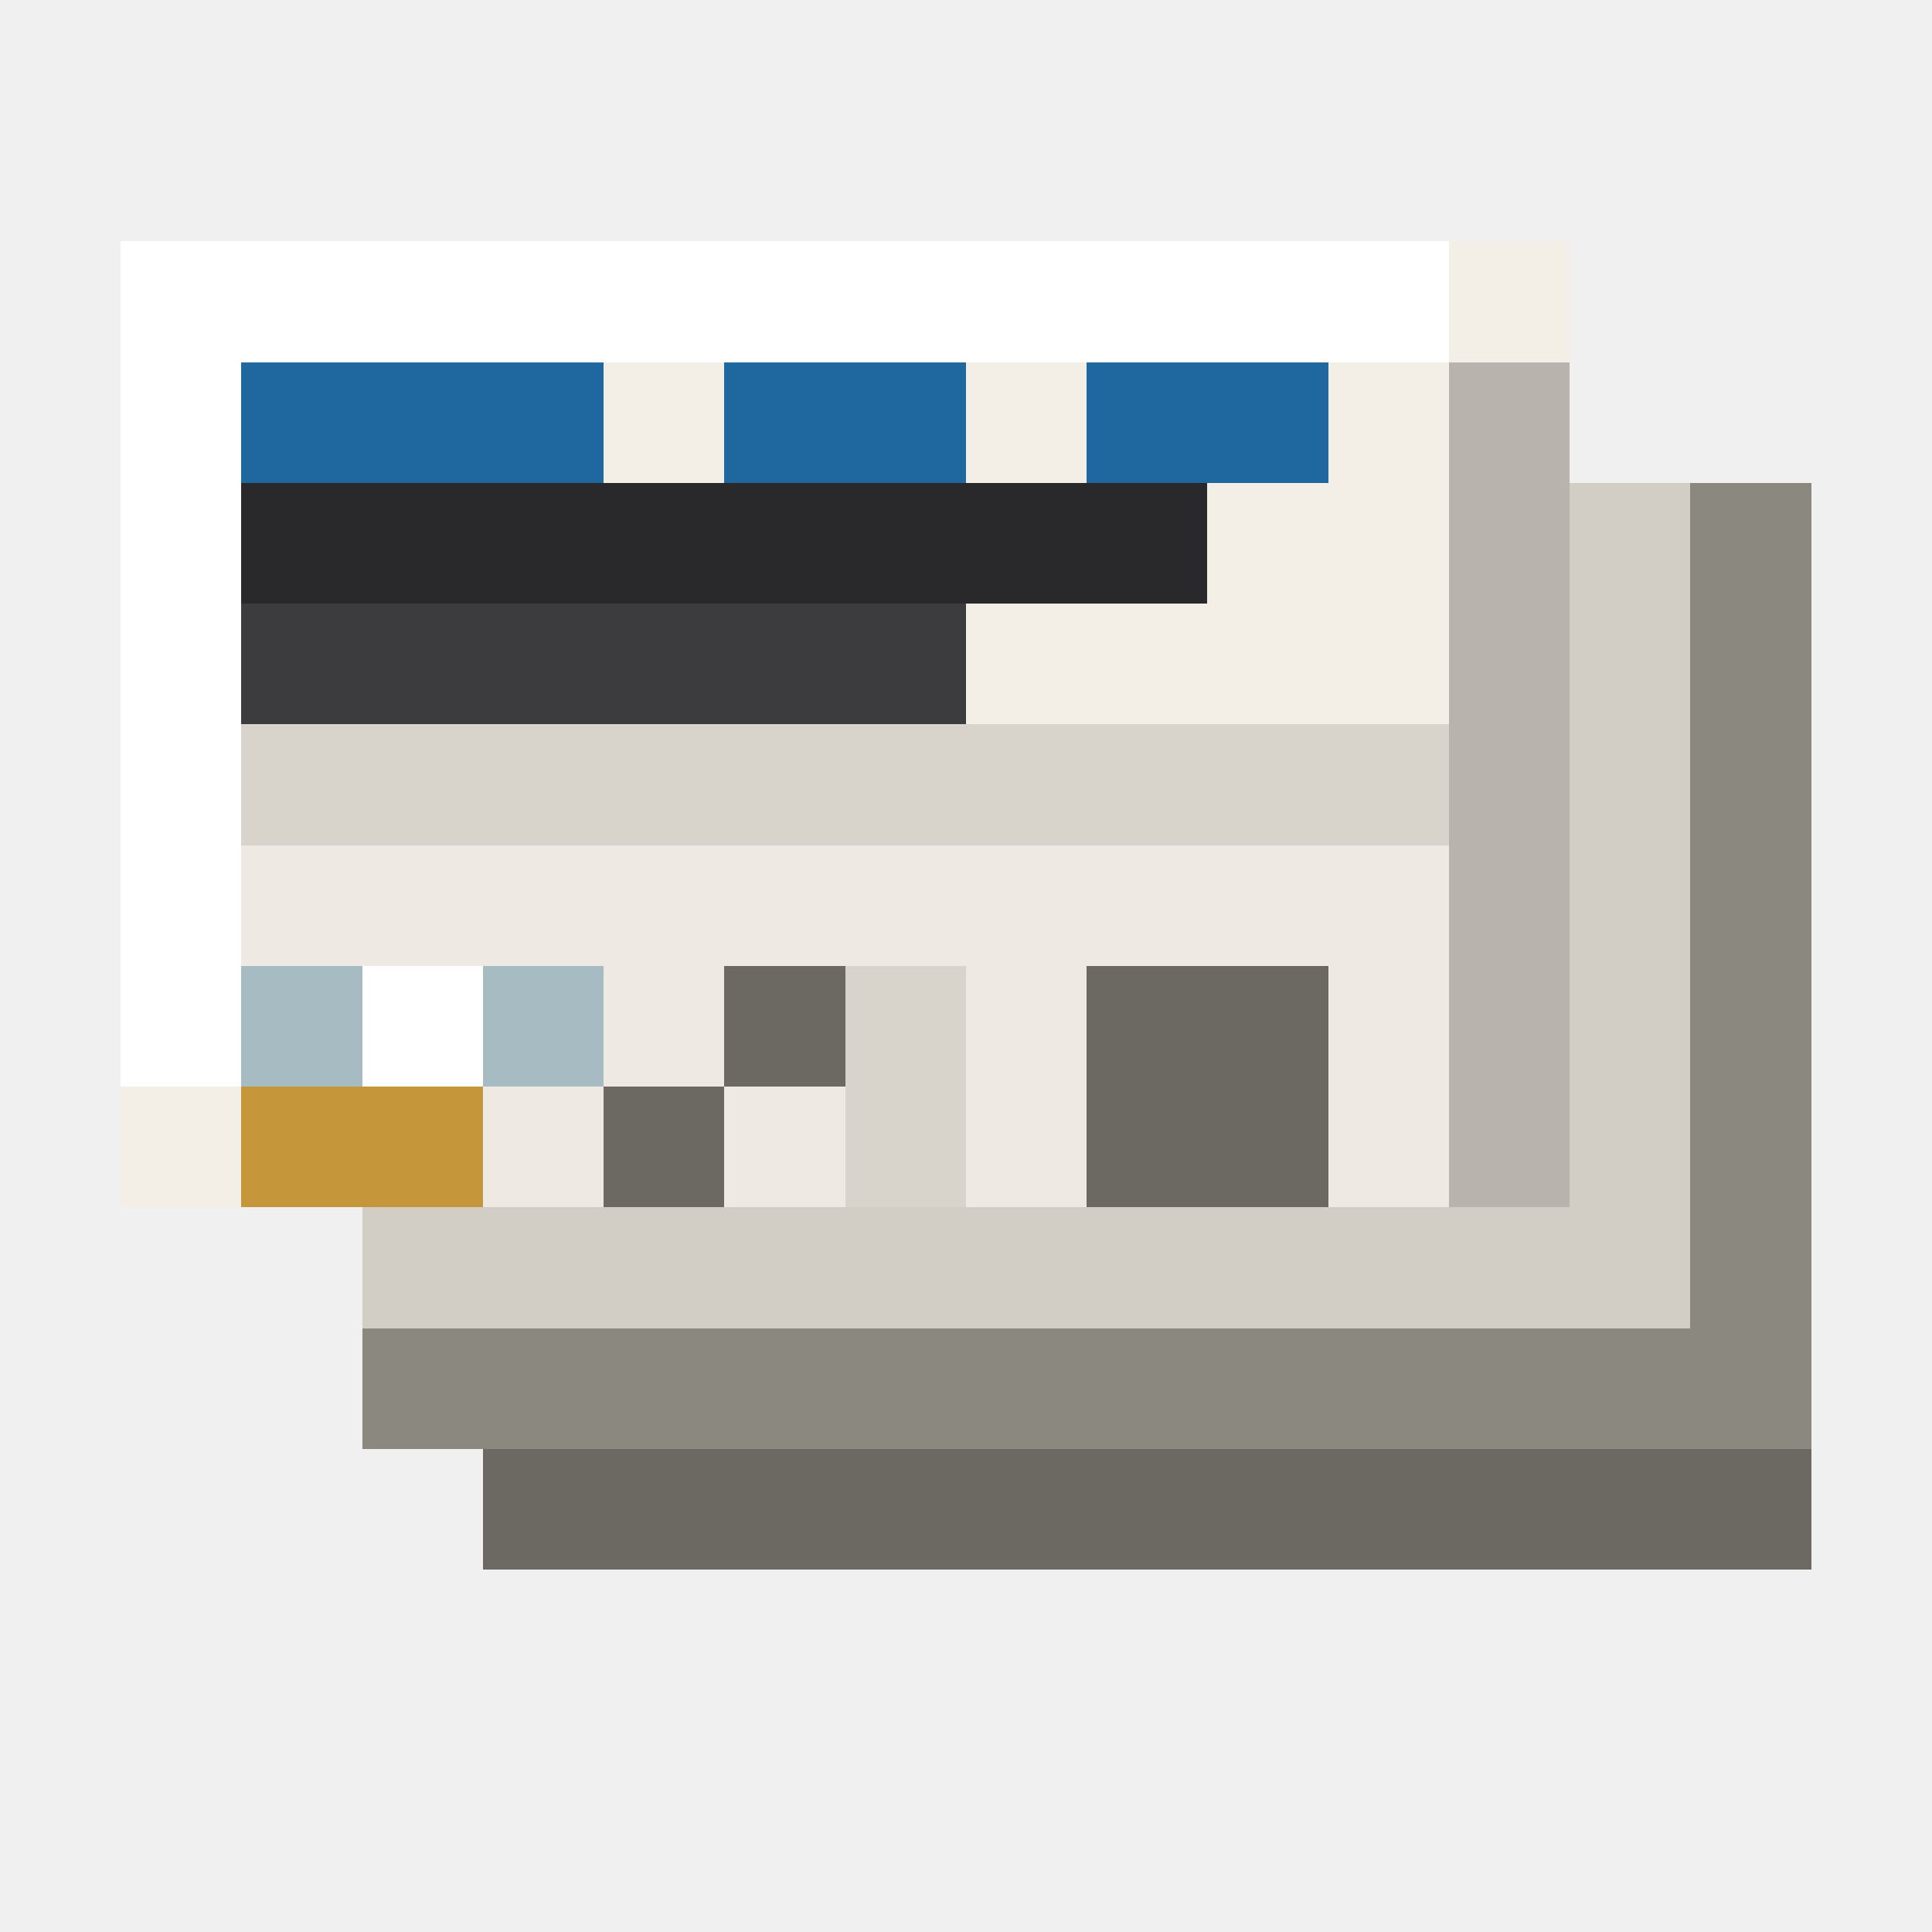
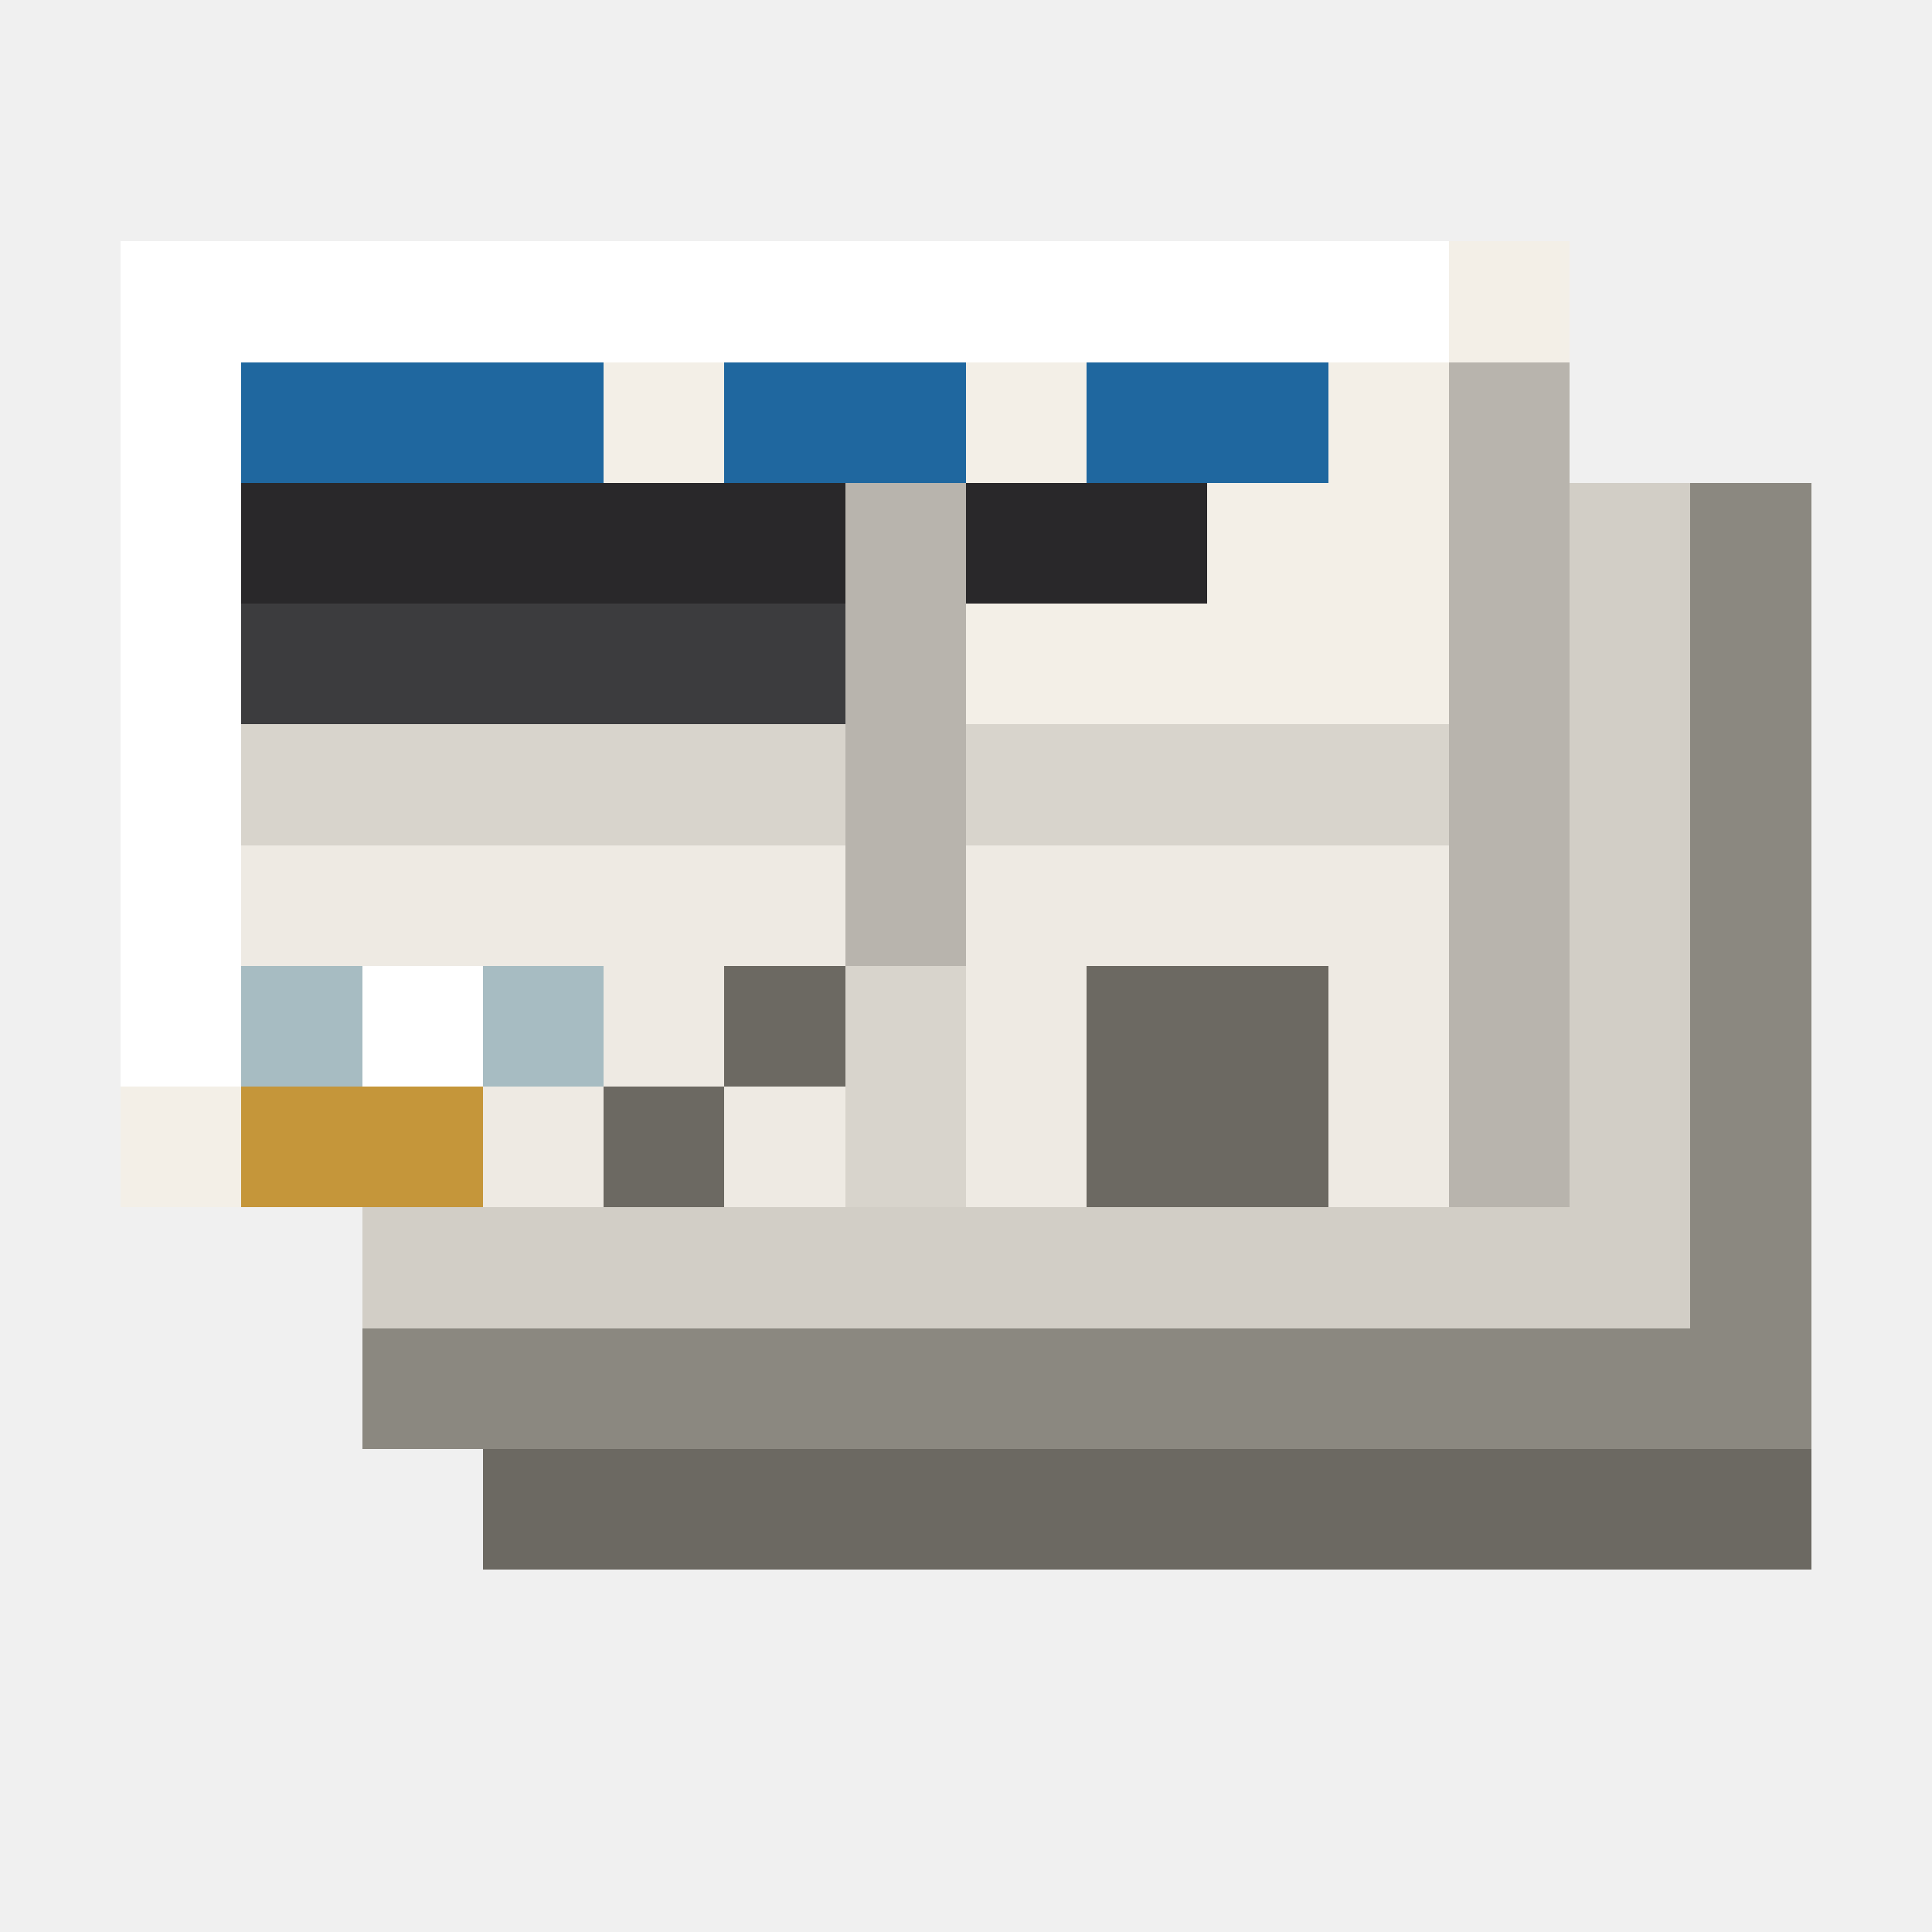
<svg xmlns="http://www.w3.org/2000/svg" viewBox="0 0 16 16" shape-rendering="crispEdges" data-m98-concept="understandingfafsa" data-m98-grid="16">
  <rect fill="#6c6962" x="4" y="5" width="11" height="8" />
  <rect fill="#8b8880" x="3" y="4" width="12" height="8" />
  <rect fill="#d2cec6" x="3" y="4" width="11" height="7" />
  <rect fill="#f3efe7" x="1" y="2" width="12" height="8" />
  <rect fill="#ffffff" x="1" y="2" width="11" height="1" />
  <rect fill="#ffffff" x="1" y="2" width="1" height="7" />
  <rect fill="#b8b4ad" x="12" y="3" width="1" height="7" />
  <rect fill="#b8b4ad" x="2" y="9" width="10" height="1" />
  <rect fill="#1f679f" x="2" y="3" width="3" height="1" />
  <rect fill="#1f679f" x="6" y="3" width="2" height="1" />
  <rect fill="#1f679f" x="9" y="3" width="2" height="1" />
  <rect fill="#29282a" x="2" y="4" width="8" height="1" />
  <rect fill="#3c3c3e" x="2" y="5" width="6" height="1" />
  <rect fill="#d8d4cc" x="2" y="6" width="10" height="1" />
  <rect fill="#eeeae3" x="2" y="7" width="10" height="3" />
  <rect fill="#a7bcc2" x="2" y="8" width="3" height="1" />
  <rect fill="#ffffff" x="3" y="8" width="1" height="1" />
  <rect fill="#6c6962" x="6" y="8" width="1" height="1" />
  <rect fill="#d8d4cc" x="7" y="8" width="1" height="2" />
  <rect fill="#6c6962" x="9" y="8" width="2" height="1" />
  <rect fill="#c5963a" x="2" y="9" width="2" height="1" />
  <rect fill="#6c6962" x="5" y="9" width="1" height="1" />
  <rect fill="#6c6962" x="9" y="9" width="2" height="1" />
+   <rect fill="#b8b4ad" x="7" y="4" width="1" height="4" />
</svg>
